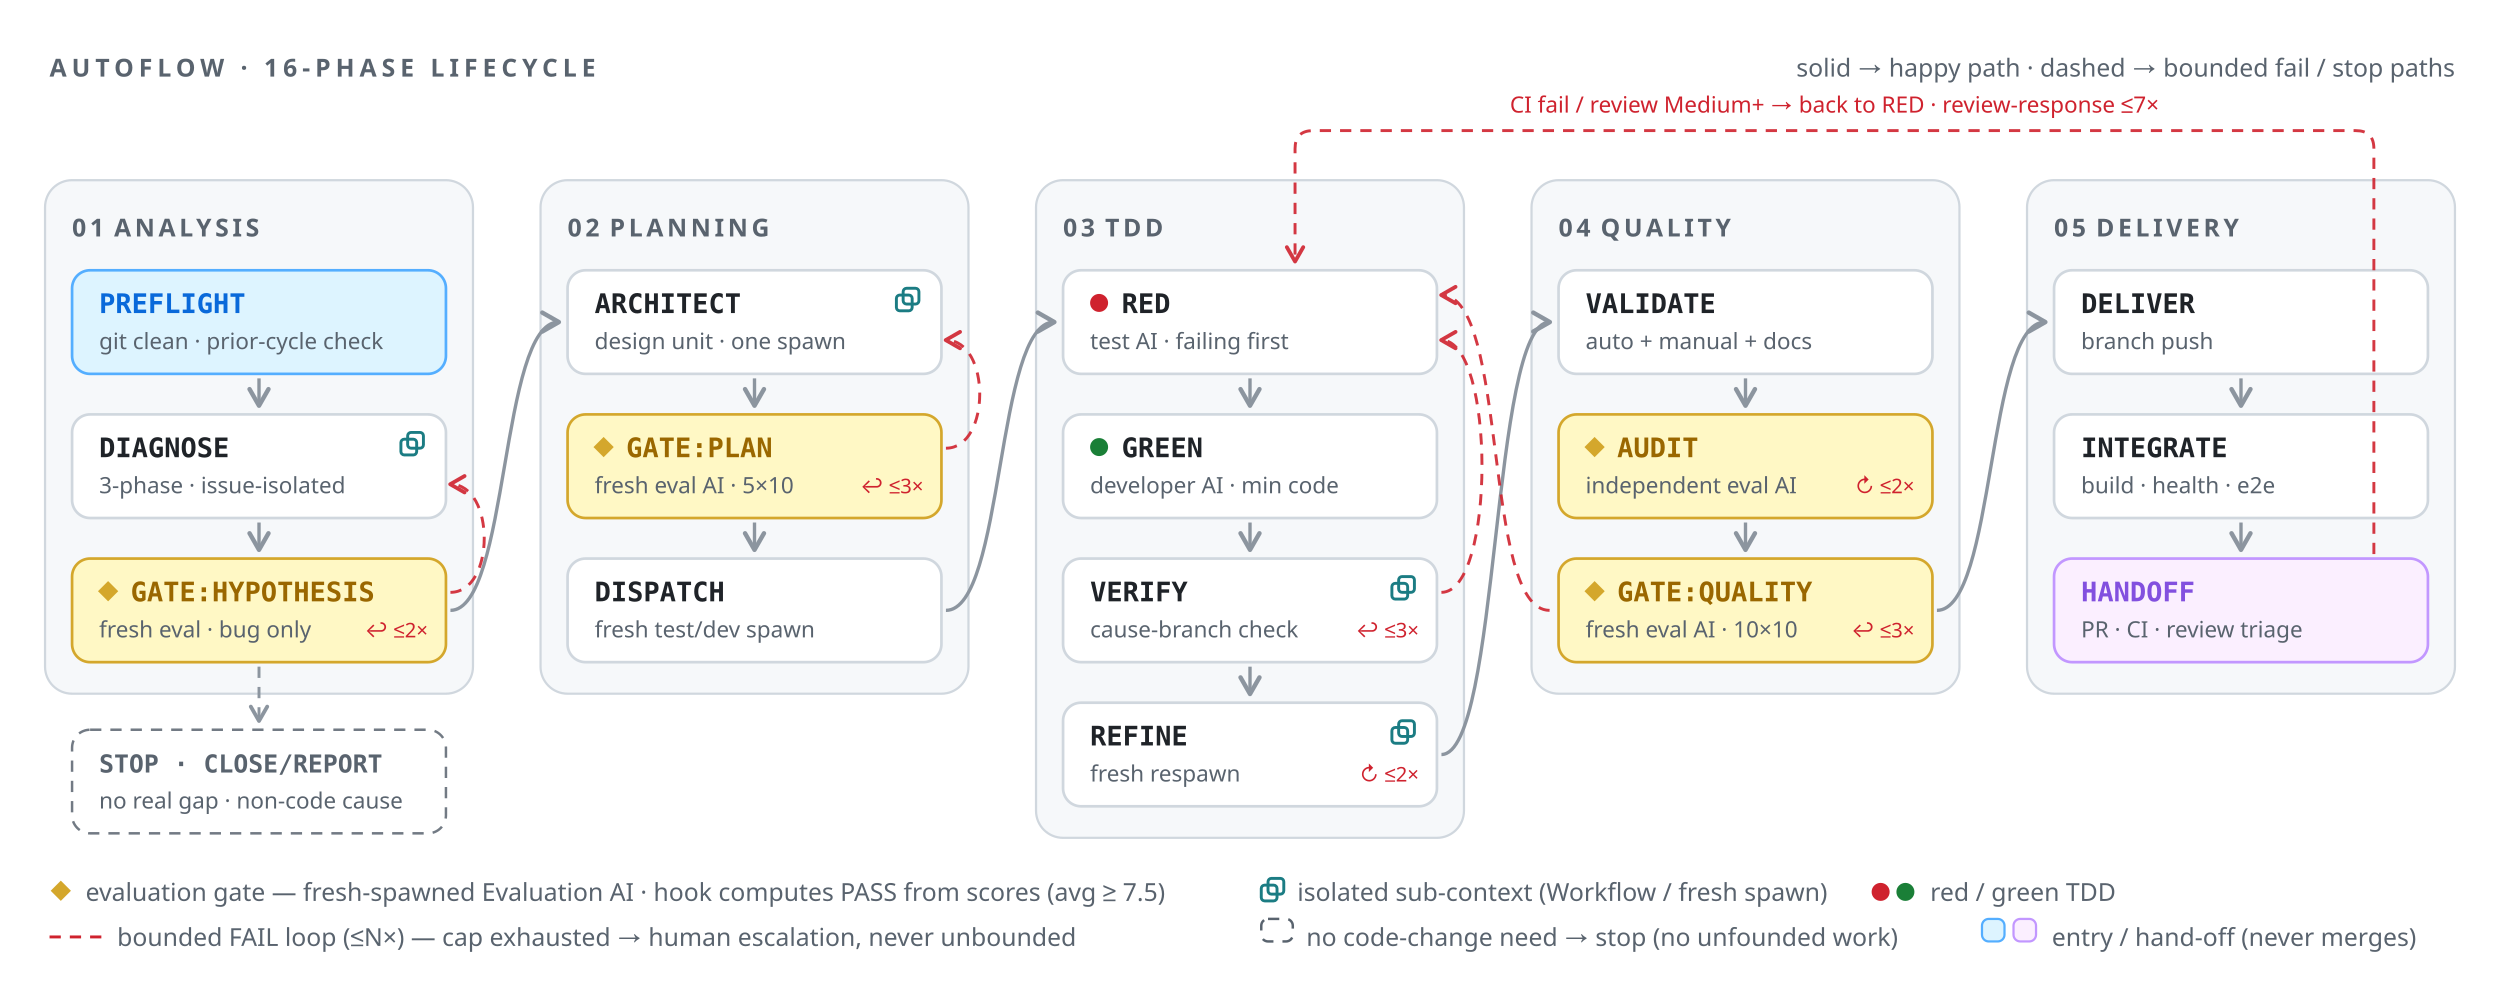
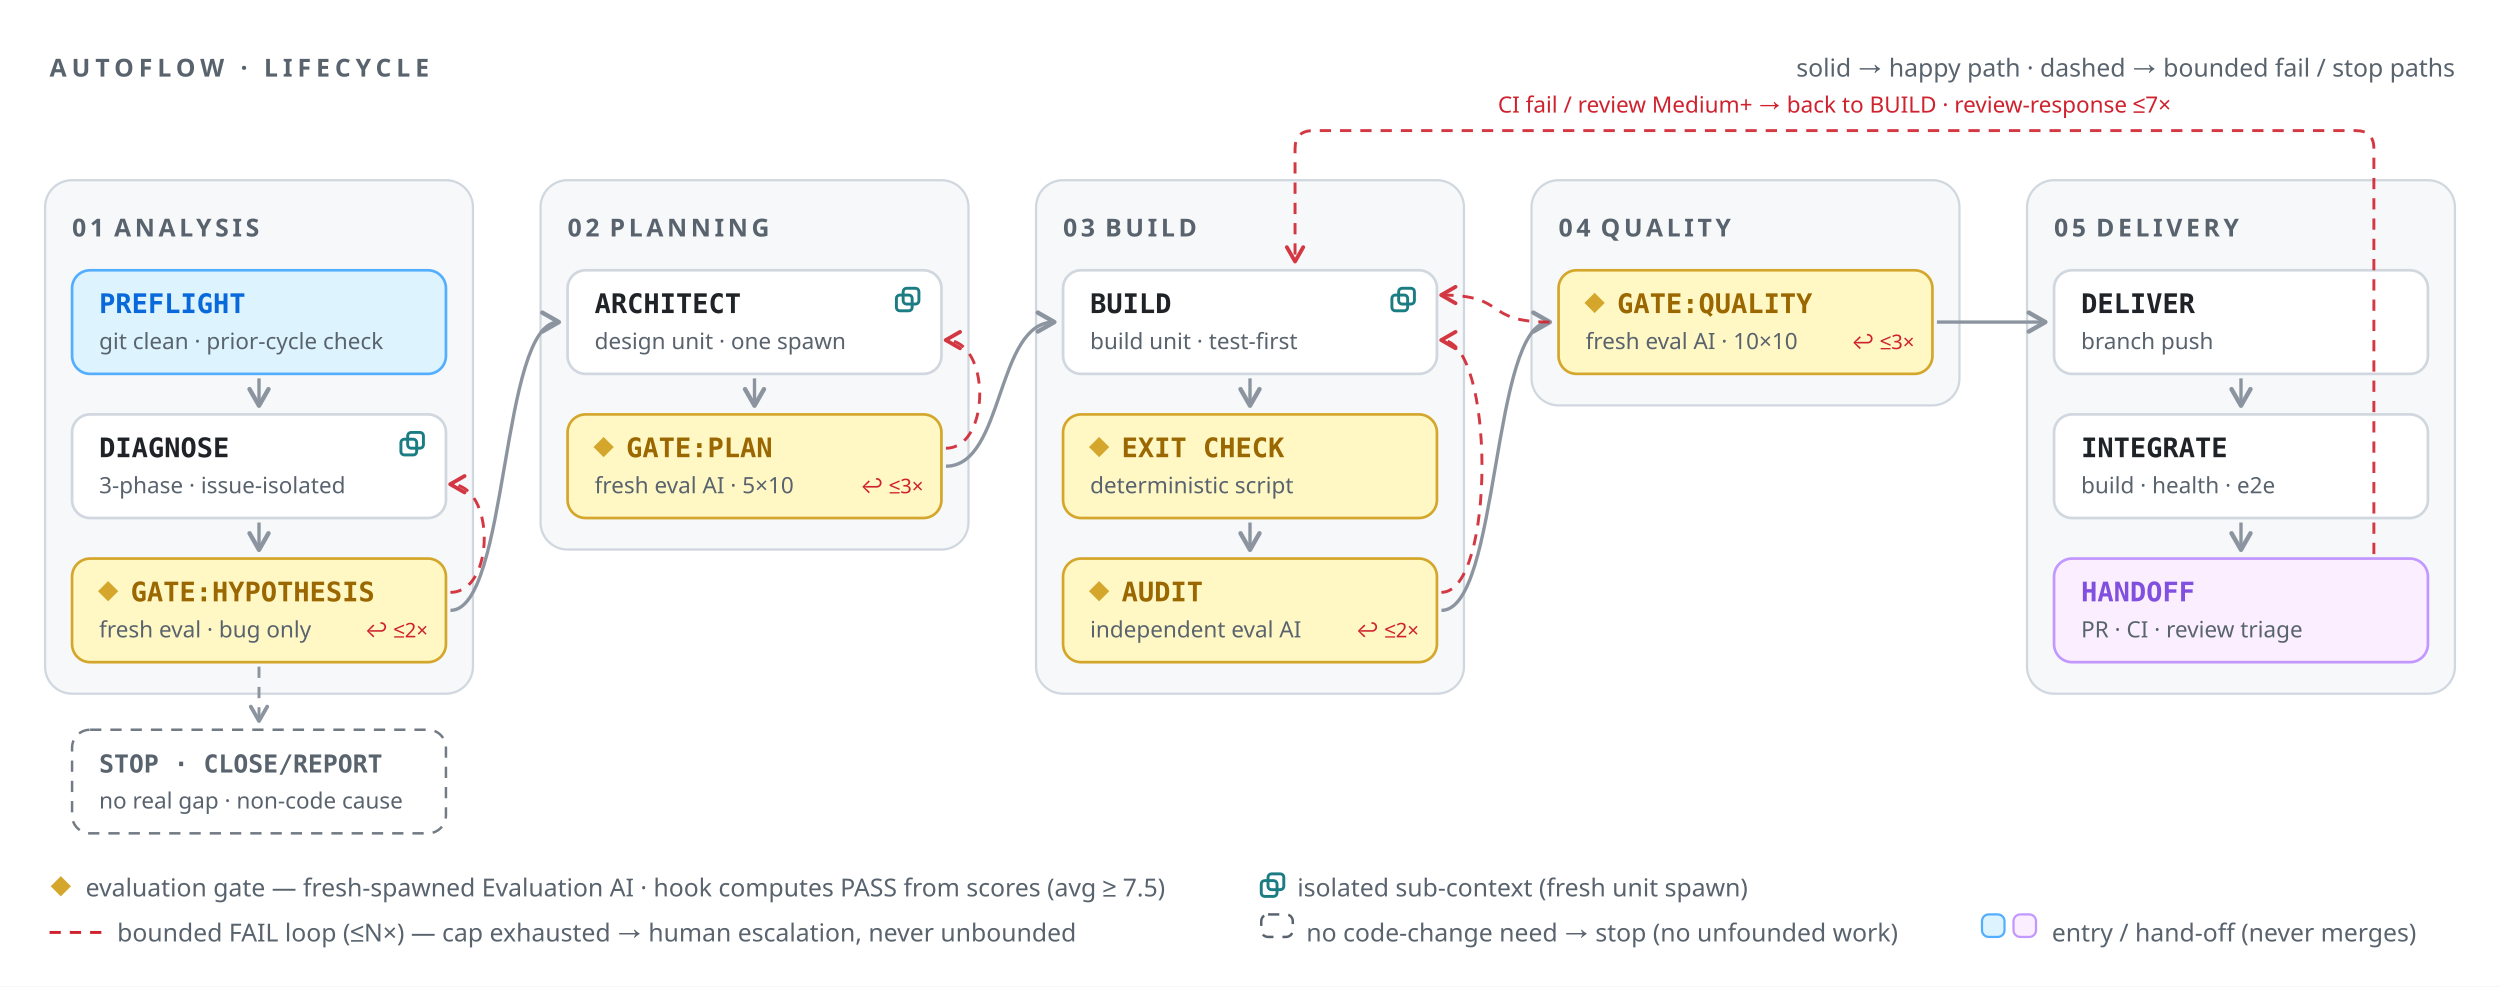
- <svg xmlns="http://www.w3.org/2000/svg" width="1110" height="440" viewBox="0 0 1110 440" role="img" aria-label="AutoFlow 16-phase lifecycle with bounded fail loops and isolated sub-contexts">
+ <svg xmlns="http://www.w3.org/2000/svg" width="1110" height="438" viewBox="0 0 1110 438" role="img" aria-label="AutoFlow lifecycle with bounded fail loops and isolated sub-contexts">
  <defs>
    <marker id="arr" viewBox="0 0 8 8" refX="6.5" refY="4" markerWidth="7" markerHeight="7" orient="auto">
      <path d="M1,0.8 L6.6,4 L1,7.2" fill="none" stroke="#8c959f" stroke-width="1.5" stroke-linecap="round" stroke-linejoin="round" />
    </marker>
    <marker id="arrf" viewBox="0 0 8 8" refX="6.5" refY="4" markerWidth="7" markerHeight="7" orient="auto">
      <path d="M1,0.8 L6.6,4 L1,7.2" fill="none" stroke="#cf222e" stroke-width="1.5" stroke-linecap="round" stroke-linejoin="round" />
    </marker>
  </defs>
-   <rect width="1110" height="440" fill="#ffffff" />
-   <text x="22" y="34" font-family="-apple-system,BlinkMacSystemFont,'Segoe UI','Noto Sans',Helvetica,Arial,sans-serif" font-size="11" font-weight="700" letter-spacing="2.2" fill="#59636e">AUTOFLOW · 16-PHASE LIFECYCLE</text>
+   <rect width="1110" height="438" fill="#ffffff" />
+   <text x="22" y="34" font-family="-apple-system,BlinkMacSystemFont,'Segoe UI','Noto Sans',Helvetica,Arial,sans-serif" font-size="11" font-weight="700" letter-spacing="2.2" fill="#59636e">AUTOFLOW · LIFECYCLE</text>
  <text x="1090" y="34" text-anchor="end" font-family="-apple-system,BlinkMacSystemFont,'Segoe UI','Noto Sans',Helvetica,Arial,sans-serif" font-size="11" fill="#59636e">solid → happy path · dashed → bounded fail / stop paths</text>
  <rect x="20" y="80" width="190" height="228" rx="12" fill="#f6f8fa" stroke="#d0d7de" />
  <text x="32" y="105" font-family="-apple-system,BlinkMacSystemFont,'Segoe UI','Noto Sans',Helvetica,Arial,sans-serif" font-size="11" font-weight="700" letter-spacing="1.6" fill="#59636e">
    <tspan opacity="0.55">01</tspan>  ANALYSIS</text>
  <rect x="32" y="120" width="166" height="46" rx="8" fill="#ddf4ff" stroke="#54aeff" stroke-width="1.2" />
  <text x="44" y="139" font-family="ui-monospace,'SF Mono','Cascadia Mono','Roboto Mono',Menlo,monospace" font-size="12" font-weight="600" fill="#0969da">PREFLIGHT</text>
  <text x="44" y="155" font-family="-apple-system,BlinkMacSystemFont,'Segoe UI','Noto Sans',Helvetica,Arial,sans-serif" font-size="10" fill="#59636e">git clean · prior-cycle check</text>
  <line x1="115.0" y1="168" x2="115.0" y2="180" stroke="#8c959f" stroke-width="1.5" marker-end="url(#arr)" />
  <rect x="32" y="184" width="166" height="46" rx="8" fill="#ffffff" stroke="#d0d7de" stroke-width="1.2" />
  <text x="44" y="203" font-family="ui-monospace,'SF Mono','Cascadia Mono','Roboto Mono',Menlo,monospace" font-size="12" font-weight="600" fill="#1f2328">DIAGNOSE</text>
  <text x="44" y="219" font-family="-apple-system,BlinkMacSystemFont,'Segoe UI','Noto Sans',Helvetica,Arial,sans-serif" font-size="10" fill="#59636e">3-phase · issue-isolated</text>
  <g stroke="#1b7c83" fill="none" stroke-width="1.3">
    <rect x="178" y="195" width="7" height="7" rx="1.5" />
    <rect x="181" y="192" width="7" height="7" rx="1.5" />
  </g>
  <line x1="115.0" y1="232" x2="115.0" y2="244" stroke="#8c959f" stroke-width="1.5" marker-end="url(#arr)" />
  <rect x="32" y="248" width="166" height="46" rx="8" fill="#fff8c5" stroke="#d4a72c" stroke-width="1.2" />
  <path d="M48,258 l4.5,4.5 l-4.5,4.5 l-4.5,-4.5 Z" fill="#d4a72c" />
  <text x="58" y="267" font-family="ui-monospace,'SF Mono','Cascadia Mono','Roboto Mono',Menlo,monospace" font-size="12" font-weight="600" fill="#9a6700">GATE:HYPOTHESIS</text>
  <text x="44" y="283" font-family="-apple-system,BlinkMacSystemFont,'Segoe UI','Noto Sans',Helvetica,Arial,sans-serif" font-size="10" fill="#59636e">fresh eval · bug only</text>
  <text x="190" y="283" text-anchor="end" font-family="-apple-system,BlinkMacSystemFont,'Segoe UI','Noto Sans',Helvetica,Arial,sans-serif" font-size="9" fill="#cf222e">↩ ≤2×</text>
-   <rect x="240" y="80" width="190" height="228" rx="12" fill="#f6f8fa" stroke="#d0d7de" />
+   <rect x="240" y="80" width="190" height="164" rx="12" fill="#f6f8fa" stroke="#d0d7de" />
  <text x="252" y="105" font-family="-apple-system,BlinkMacSystemFont,'Segoe UI','Noto Sans',Helvetica,Arial,sans-serif" font-size="11" font-weight="700" letter-spacing="1.6" fill="#59636e">
    <tspan opacity="0.55">02</tspan>  PLANNING</text>
  <rect x="252" y="120" width="166" height="46" rx="8" fill="#ffffff" stroke="#d0d7de" stroke-width="1.2" />
  <text x="264" y="139" font-family="ui-monospace,'SF Mono','Cascadia Mono','Roboto Mono',Menlo,monospace" font-size="12" font-weight="600" fill="#1f2328">ARCHITECT</text>
  <text x="264" y="155" font-family="-apple-system,BlinkMacSystemFont,'Segoe UI','Noto Sans',Helvetica,Arial,sans-serif" font-size="10" fill="#59636e">design unit · one spawn</text>
  <g stroke="#1b7c83" fill="none" stroke-width="1.3">
    <rect x="398" y="131" width="7" height="7" rx="1.5" />
    <rect x="401" y="128" width="7" height="7" rx="1.5" />
  </g>
  <line x1="335.0" y1="168" x2="335.0" y2="180" stroke="#8c959f" stroke-width="1.5" marker-end="url(#arr)" />
  <rect x="252" y="184" width="166" height="46" rx="8" fill="#fff8c5" stroke="#d4a72c" stroke-width="1.2" />
  <path d="M268,194 l4.5,4.5 l-4.5,4.5 l-4.5,-4.5 Z" fill="#d4a72c" />
  <text x="278" y="203" font-family="ui-monospace,'SF Mono','Cascadia Mono','Roboto Mono',Menlo,monospace" font-size="12" font-weight="600" fill="#9a6700">GATE:PLAN</text>
  <text x="264" y="219" font-family="-apple-system,BlinkMacSystemFont,'Segoe UI','Noto Sans',Helvetica,Arial,sans-serif" font-size="10" fill="#59636e">fresh eval AI · 5×10</text>
  <text x="410" y="219" text-anchor="end" font-family="-apple-system,BlinkMacSystemFont,'Segoe UI','Noto Sans',Helvetica,Arial,sans-serif" font-size="9" fill="#cf222e">↩ ≤3×</text>
-   <line x1="335.0" y1="232" x2="335.0" y2="244" stroke="#8c959f" stroke-width="1.5" marker-end="url(#arr)" />
-   <rect x="252" y="248" width="166" height="46" rx="8" fill="#ffffff" stroke="#d0d7de" stroke-width="1.2" />
-   <text x="264" y="267" font-family="ui-monospace,'SF Mono','Cascadia Mono','Roboto Mono',Menlo,monospace" font-size="12" font-weight="600" fill="#1f2328">DISPATCH</text>
-   <text x="264" y="283" font-family="-apple-system,BlinkMacSystemFont,'Segoe UI','Noto Sans',Helvetica,Arial,sans-serif" font-size="10" fill="#59636e">fresh test/dev spawn</text>
-   <rect x="460" y="80" width="190" height="292" rx="12" fill="#f6f8fa" stroke="#d0d7de" />
+   <rect x="460" y="80" width="190" height="228" rx="12" fill="#f6f8fa" stroke="#d0d7de" />
  <text x="472" y="105" font-family="-apple-system,BlinkMacSystemFont,'Segoe UI','Noto Sans',Helvetica,Arial,sans-serif" font-size="11" font-weight="700" letter-spacing="1.6" fill="#59636e">
-     <tspan opacity="0.55">03</tspan>  TDD</text>
+     <tspan opacity="0.55">03</tspan>  BUILD</text>
  <rect x="472" y="120" width="166" height="46" rx="8" fill="#ffffff" stroke="#d0d7de" stroke-width="1.2" />
-   <circle cx="488" cy="134.5" r="4" fill="#cf222e" />
-   <text x="498" y="139" font-family="ui-monospace,'SF Mono','Cascadia Mono','Roboto Mono',Menlo,monospace" font-size="12" font-weight="600" fill="#1f2328">RED</text>
-   <text x="484" y="155" font-family="-apple-system,BlinkMacSystemFont,'Segoe UI','Noto Sans',Helvetica,Arial,sans-serif" font-size="10" fill="#59636e">test AI · failing first</text>
+   <text x="484" y="139" font-family="ui-monospace,'SF Mono','Cascadia Mono','Roboto Mono',Menlo,monospace" font-size="12" font-weight="600" fill="#1f2328">BUILD</text>
+   <text x="484" y="155" font-family="-apple-system,BlinkMacSystemFont,'Segoe UI','Noto Sans',Helvetica,Arial,sans-serif" font-size="10" fill="#59636e">build unit · test-first</text>
+   <g stroke="#1b7c83" fill="none" stroke-width="1.3">
+     <rect x="618" y="131" width="7" height="7" rx="1.5" />
+     <rect x="621" y="128" width="7" height="7" rx="1.5" />
+   </g>
  <line x1="555.0" y1="168" x2="555.0" y2="180" stroke="#8c959f" stroke-width="1.5" marker-end="url(#arr)" />
-   <rect x="472" y="184" width="166" height="46" rx="8" fill="#ffffff" stroke="#d0d7de" stroke-width="1.2" />
-   <circle cx="488" cy="198.5" r="4" fill="#1a7f37" />
-   <text x="498" y="203" font-family="ui-monospace,'SF Mono','Cascadia Mono','Roboto Mono',Menlo,monospace" font-size="12" font-weight="600" fill="#1f2328">GREEN</text>
-   <text x="484" y="219" font-family="-apple-system,BlinkMacSystemFont,'Segoe UI','Noto Sans',Helvetica,Arial,sans-serif" font-size="10" fill="#59636e">developer AI · min code</text>
+   <rect x="472" y="184" width="166" height="46" rx="8" fill="#fff8c5" stroke="#d4a72c" stroke-width="1.2" />
+   <path d="M488,194 l4.5,4.5 l-4.5,4.5 l-4.5,-4.5 Z" fill="#d4a72c" />
+   <text x="498" y="203" font-family="ui-monospace,'SF Mono','Cascadia Mono','Roboto Mono',Menlo,monospace" font-size="12" font-weight="600" fill="#9a6700">EXIT CHECK</text>
+   <text x="484" y="219" font-family="-apple-system,BlinkMacSystemFont,'Segoe UI','Noto Sans',Helvetica,Arial,sans-serif" font-size="10" fill="#59636e">deterministic script</text>
  <line x1="555.0" y1="232" x2="555.0" y2="244" stroke="#8c959f" stroke-width="1.5" marker-end="url(#arr)" />
-   <rect x="472" y="248" width="166" height="46" rx="8" fill="#ffffff" stroke="#d0d7de" stroke-width="1.2" />
-   <text x="484" y="267" font-family="ui-monospace,'SF Mono','Cascadia Mono','Roboto Mono',Menlo,monospace" font-size="12" font-weight="600" fill="#1f2328">VERIFY</text>
-   <text x="484" y="283" font-family="-apple-system,BlinkMacSystemFont,'Segoe UI','Noto Sans',Helvetica,Arial,sans-serif" font-size="10" fill="#59636e">cause-branch check</text>
-   <g stroke="#1b7c83" fill="none" stroke-width="1.3">
-     <rect x="618" y="259" width="7" height="7" rx="1.5" />
-     <rect x="621" y="256" width="7" height="7" rx="1.5" />
-   </g>
-   <text x="630" y="283" text-anchor="end" font-family="-apple-system,BlinkMacSystemFont,'Segoe UI','Noto Sans',Helvetica,Arial,sans-serif" font-size="9" fill="#cf222e">↩ ≤3×</text>
-   <line x1="555.0" y1="296" x2="555.0" y2="308" stroke="#8c959f" stroke-width="1.5" marker-end="url(#arr)" />
-   <rect x="472" y="312" width="166" height="46" rx="8" fill="#ffffff" stroke="#d0d7de" stroke-width="1.2" />
-   <text x="484" y="331" font-family="ui-monospace,'SF Mono','Cascadia Mono','Roboto Mono',Menlo,monospace" font-size="12" font-weight="600" fill="#1f2328">REFINE</text>
-   <text x="484" y="347" font-family="-apple-system,BlinkMacSystemFont,'Segoe UI','Noto Sans',Helvetica,Arial,sans-serif" font-size="10" fill="#59636e">fresh respawn</text>
-   <g stroke="#1b7c83" fill="none" stroke-width="1.3">
-     <rect x="618" y="323" width="7" height="7" rx="1.5" />
-     <rect x="621" y="320" width="7" height="7" rx="1.5" />
-   </g>
-   <text x="630" y="347" text-anchor="end" font-family="-apple-system,BlinkMacSystemFont,'Segoe UI','Noto Sans',Helvetica,Arial,sans-serif" font-size="9" fill="#cf222e">↻ ≤2×</text>
-   <rect x="680" y="80" width="190" height="228" rx="12" fill="#f6f8fa" stroke="#d0d7de" />
+   <rect x="472" y="248" width="166" height="46" rx="8" fill="#fff8c5" stroke="#d4a72c" stroke-width="1.2" />
+   <path d="M488,258 l4.5,4.5 l-4.5,4.5 l-4.5,-4.5 Z" fill="#d4a72c" />
+   <text x="498" y="267" font-family="ui-monospace,'SF Mono','Cascadia Mono','Roboto Mono',Menlo,monospace" font-size="12" font-weight="600" fill="#9a6700">AUDIT</text>
+   <text x="484" y="283" font-family="-apple-system,BlinkMacSystemFont,'Segoe UI','Noto Sans',Helvetica,Arial,sans-serif" font-size="10" fill="#59636e">independent eval AI</text>
+   <text x="630" y="283" text-anchor="end" font-family="-apple-system,BlinkMacSystemFont,'Segoe UI','Noto Sans',Helvetica,Arial,sans-serif" font-size="9" fill="#cf222e">↩ ≤2×</text>
+   <rect x="680" y="80" width="190" height="100" rx="12" fill="#f6f8fa" stroke="#d0d7de" />
  <text x="692" y="105" font-family="-apple-system,BlinkMacSystemFont,'Segoe UI','Noto Sans',Helvetica,Arial,sans-serif" font-size="11" font-weight="700" letter-spacing="1.6" fill="#59636e">
    <tspan opacity="0.55">04</tspan>  QUALITY</text>
-   <rect x="692" y="120" width="166" height="46" rx="8" fill="#ffffff" stroke="#d0d7de" stroke-width="1.2" />
-   <text x="704" y="139" font-family="ui-monospace,'SF Mono','Cascadia Mono','Roboto Mono',Menlo,monospace" font-size="12" font-weight="600" fill="#1f2328">VALIDATE</text>
-   <text x="704" y="155" font-family="-apple-system,BlinkMacSystemFont,'Segoe UI','Noto Sans',Helvetica,Arial,sans-serif" font-size="10" fill="#59636e">auto + manual + docs</text>
-   <line x1="775.0" y1="168" x2="775.0" y2="180" stroke="#8c959f" stroke-width="1.5" marker-end="url(#arr)" />
-   <rect x="692" y="184" width="166" height="46" rx="8" fill="#fff8c5" stroke="#d4a72c" stroke-width="1.2" />
-   <path d="M708,194 l4.5,4.5 l-4.5,4.5 l-4.5,-4.5 Z" fill="#d4a72c" />
-   <text x="718" y="203" font-family="ui-monospace,'SF Mono','Cascadia Mono','Roboto Mono',Menlo,monospace" font-size="12" font-weight="600" fill="#9a6700">AUDIT</text>
-   <text x="704" y="219" font-family="-apple-system,BlinkMacSystemFont,'Segoe UI','Noto Sans',Helvetica,Arial,sans-serif" font-size="10" fill="#59636e">independent eval AI</text>
-   <text x="850" y="219" text-anchor="end" font-family="-apple-system,BlinkMacSystemFont,'Segoe UI','Noto Sans',Helvetica,Arial,sans-serif" font-size="9" fill="#cf222e">↻ ≤2×</text>
-   <line x1="775.0" y1="232" x2="775.0" y2="244" stroke="#8c959f" stroke-width="1.5" marker-end="url(#arr)" />
-   <rect x="692" y="248" width="166" height="46" rx="8" fill="#fff8c5" stroke="#d4a72c" stroke-width="1.2" />
-   <path d="M708,258 l4.5,4.5 l-4.5,4.5 l-4.5,-4.5 Z" fill="#d4a72c" />
-   <text x="718" y="267" font-family="ui-monospace,'SF Mono','Cascadia Mono','Roboto Mono',Menlo,monospace" font-size="12" font-weight="600" fill="#9a6700">GATE:QUALITY</text>
-   <text x="704" y="283" font-family="-apple-system,BlinkMacSystemFont,'Segoe UI','Noto Sans',Helvetica,Arial,sans-serif" font-size="10" fill="#59636e">fresh eval AI · 10×10</text>
-   <text x="850" y="283" text-anchor="end" font-family="-apple-system,BlinkMacSystemFont,'Segoe UI','Noto Sans',Helvetica,Arial,sans-serif" font-size="9" fill="#cf222e">↩ ≤3×</text>
+   <rect x="692" y="120" width="166" height="46" rx="8" fill="#fff8c5" stroke="#d4a72c" stroke-width="1.2" />
+   <path d="M708,130 l4.5,4.5 l-4.5,4.5 l-4.5,-4.5 Z" fill="#d4a72c" />
+   <text x="718" y="139" font-family="ui-monospace,'SF Mono','Cascadia Mono','Roboto Mono',Menlo,monospace" font-size="12" font-weight="600" fill="#9a6700">GATE:QUALITY</text>
+   <text x="704" y="155" font-family="-apple-system,BlinkMacSystemFont,'Segoe UI','Noto Sans',Helvetica,Arial,sans-serif" font-size="10" fill="#59636e">fresh eval AI · 10×10</text>
+   <text x="850" y="155" text-anchor="end" font-family="-apple-system,BlinkMacSystemFont,'Segoe UI','Noto Sans',Helvetica,Arial,sans-serif" font-size="9" fill="#cf222e">↩ ≤3×</text>
  <rect x="900" y="80" width="190" height="228" rx="12" fill="#f6f8fa" stroke="#d0d7de" />
  <text x="912" y="105" font-family="-apple-system,BlinkMacSystemFont,'Segoe UI','Noto Sans',Helvetica,Arial,sans-serif" font-size="11" font-weight="700" letter-spacing="1.6" fill="#59636e">
    <tspan opacity="0.55">05</tspan>  DELIVERY</text>
  <rect x="912" y="120" width="166" height="46" rx="8" fill="#ffffff" stroke="#d0d7de" stroke-width="1.2" />
  <text x="924" y="139" font-family="ui-monospace,'SF Mono','Cascadia Mono','Roboto Mono',Menlo,monospace" font-size="12" font-weight="600" fill="#1f2328">DELIVER</text>
  <text x="924" y="155" font-family="-apple-system,BlinkMacSystemFont,'Segoe UI','Noto Sans',Helvetica,Arial,sans-serif" font-size="10" fill="#59636e">branch push</text>
  <line x1="995.0" y1="168" x2="995.0" y2="180" stroke="#8c959f" stroke-width="1.5" marker-end="url(#arr)" />
  <rect x="912" y="184" width="166" height="46" rx="8" fill="#ffffff" stroke="#d0d7de" stroke-width="1.2" />
  <text x="924" y="203" font-family="ui-monospace,'SF Mono','Cascadia Mono','Roboto Mono',Menlo,monospace" font-size="12" font-weight="600" fill="#1f2328">INTEGRATE</text>
  <text x="924" y="219" font-family="-apple-system,BlinkMacSystemFont,'Segoe UI','Noto Sans',Helvetica,Arial,sans-serif" font-size="10" fill="#59636e">build · health · e2e</text>
  <line x1="995.0" y1="232" x2="995.0" y2="244" stroke="#8c959f" stroke-width="1.5" marker-end="url(#arr)" />
  <rect x="912" y="248" width="166" height="46" rx="8" fill="#fbefff" stroke="#c297ff" stroke-width="1.2" />
  <text x="924" y="267" font-family="ui-monospace,'SF Mono','Cascadia Mono','Roboto Mono',Menlo,monospace" font-size="12" font-weight="600" fill="#8250df">HANDOFF</text>
  <text x="924" y="283" font-family="-apple-system,BlinkMacSystemFont,'Segoe UI','Noto Sans',Helvetica,Arial,sans-serif" font-size="10" fill="#59636e">PR · CI · review triage</text>
  <path d="M200,271.0 C226,271.0 222,143.0 248,143.0" fill="none" stroke="#8c959f" stroke-width="1.5" marker-end="url(#arr)" />
-   <path d="M420,271.0 C446,271.0 442,143.0 468,143.0" fill="none" stroke="#8c959f" stroke-width="1.5" marker-end="url(#arr)" />
-   <path d="M640,335.0 C666,335.0 662,143.0 688,143.0" fill="none" stroke="#8c959f" stroke-width="1.5" marker-end="url(#arr)" />
-   <path d="M860,271.0 C886,271.0 882,143.0 908,143.0" fill="none" stroke="#8c959f" stroke-width="1.5" marker-end="url(#arr)" />
+   <path d="M420,207.0 C446,207.0 442,143.0 468,143.0" fill="none" stroke="#8c959f" stroke-width="1.5" marker-end="url(#arr)" />
+   <path d="M640,271.0 C666,271.0 662,143.0 688,143.0" fill="none" stroke="#8c959f" stroke-width="1.5" marker-end="url(#arr)" />
+   <path d="M860,143.0 C886,143.0 882,143.0 908,143.0" fill="none" stroke="#8c959f" stroke-width="1.5" marker-end="url(#arr)" />
  <path d="M200,263 C220,263 220,215 200,215" fill="none" stroke="#cf222e" stroke-width="1.3" stroke-dasharray="5 4" opacity="0.9" marker-end="url(#arrf)" />
  <path d="M420,199 C440,199 440,151 420,151" fill="none" stroke="#cf222e" stroke-width="1.3" stroke-dasharray="5 4" opacity="0.9" marker-end="url(#arrf)" />
  <path d="M640,263 C664,263 664,151 640,151" fill="none" stroke="#cf222e" stroke-width="1.3" stroke-dasharray="5 4" opacity="0.9" marker-end="url(#arrf)" />
-   <path d="M688,271.0 C658,271.0 670,131 640,131" fill="none" stroke="#cf222e" stroke-width="1.3" stroke-dasharray="5 4" opacity="0.9" marker-end="url(#arrf)" />
+   <path d="M688,143.0 C658,143.0 670,131 640,131" fill="none" stroke="#cf222e" stroke-width="1.3" stroke-dasharray="5 4" opacity="0.9" marker-end="url(#arrf)" />
  <path d="M1054,246 L1054,66 Q1054,58 1046,58 L583,58 Q575,58 575,66 L575,116" fill="none" stroke="#cf222e" stroke-width="1.3" stroke-dasharray="5 4" opacity="0.9" marker-end="url(#arrf)" />
-   <text x="814.5" y="50" text-anchor="middle" font-family="-apple-system,BlinkMacSystemFont,'Segoe UI','Noto Sans',Helvetica,Arial,sans-serif" font-size="10" fill="#cf222e">CI fail / review Medium+ → back to RED · review-response ≤7×</text>
+   <text x="814.5" y="50" text-anchor="middle" font-family="-apple-system,BlinkMacSystemFont,'Segoe UI','Noto Sans',Helvetica,Arial,sans-serif" font-size="10" fill="#cf222e">CI fail / review Medium+ → back to BUILD · review-response ≤7×</text>
  <line x1="115.0" y1="296" x2="115.0" y2="320" stroke="#8c959f" stroke-width="1.3" stroke-dasharray="5 4" marker-end="url(#arr)" />
  <rect x="32" y="324" width="166" height="46" rx="8" fill="none" stroke="#59636e" stroke-width="1.1" stroke-dasharray="5 4" opacity="0.85" />
  <text x="44" y="343" font-family="ui-monospace,'SF Mono','Cascadia Mono','Roboto Mono',Menlo,monospace" font-size="11" font-weight="600" fill="#59636e">STOP · CLOSE/REPORT</text>
  <text x="44" y="359" font-family="-apple-system,BlinkMacSystemFont,'Segoe UI','Noto Sans',Helvetica,Arial,sans-serif" font-size="10" fill="#59636e">no real gap · non-code cause</text>
-   <path d="M27,391 l4.5,4.5 l-4.5,4.5 l-4.5,-4.5 Z" fill="#d4a72c" />
-   <text x="38" y="400" font-family="-apple-system,BlinkMacSystemFont,'Segoe UI','Noto Sans',Helvetica,Arial,sans-serif" font-size="11" fill="#59636e">evaluation gate — fresh-spawned Evaluation AI · hook computes PASS from scores (avg ≥ 7.5)</text>
+   <path d="M27,389 l4.5,4.5 l-4.5,4.5 l-4.5,-4.5 Z" fill="#d4a72c" />
+   <text x="38" y="398" font-family="-apple-system,BlinkMacSystemFont,'Segoe UI','Noto Sans',Helvetica,Arial,sans-serif" font-size="11" fill="#59636e">evaluation gate — fresh-spawned Evaluation AI · hook computes PASS from scores (avg ≥ 7.5)</text>
  <g stroke="#1b7c83" fill="none" stroke-width="1.3">
-     <rect x="560" y="393" width="7" height="7" rx="1.5" />
-     <rect x="563" y="390" width="7" height="7" rx="1.5" />
+     <rect x="560" y="391" width="7" height="7" rx="1.5" />
+     <rect x="563" y="388" width="7" height="7" rx="1.5" />
  </g>
-   <text x="576" y="400" font-family="-apple-system,BlinkMacSystemFont,'Segoe UI','Noto Sans',Helvetica,Arial,sans-serif" font-size="11" fill="#59636e">isolated sub-context (Workflow / fresh spawn)</text>
-   <circle cx="835" cy="396" r="4" fill="#cf222e" />
-   <circle cx="846" cy="396" r="4" fill="#1a7f37" />
-   <text x="857" y="400" font-family="-apple-system,BlinkMacSystemFont,'Segoe UI','Noto Sans',Helvetica,Arial,sans-serif" font-size="11" fill="#59636e">red / green TDD</text>
-   <line x1="22" y1="416" x2="46" y2="416" stroke="#cf222e" stroke-width="1.3" stroke-dasharray="5 4" />
-   <text x="52" y="420" font-family="-apple-system,BlinkMacSystemFont,'Segoe UI','Noto Sans',Helvetica,Arial,sans-serif" font-size="11" fill="#59636e">bounded FAIL loop (≤N×) — cap exhausted → human escalation, never unbounded</text>
-   <rect x="560" y="408" width="14" height="10" rx="3" fill="none" stroke="#59636e" stroke-width="1.1" stroke-dasharray="5 4" />
-   <text x="580" y="420" font-family="-apple-system,BlinkMacSystemFont,'Segoe UI','Noto Sans',Helvetica,Arial,sans-serif" font-size="11" fill="#59636e">no code-change need → stop (no unfounded work)</text>
-   <rect x="880" y="408" width="10" height="10" rx="3" fill="#ddf4ff" stroke="#54aeff" />
-   <rect x="894" y="408" width="10" height="10" rx="3" fill="#fbefff" stroke="#c297ff" />
-   <text x="911" y="420" font-family="-apple-system,BlinkMacSystemFont,'Segoe UI','Noto Sans',Helvetica,Arial,sans-serif" font-size="11" fill="#59636e">entry / hand-off (never merges)</text>
+   <text x="576" y="398" font-family="-apple-system,BlinkMacSystemFont,'Segoe UI','Noto Sans',Helvetica,Arial,sans-serif" font-size="11" fill="#59636e">isolated sub-context (fresh unit spawn)</text>
+   <line x1="22" y1="414" x2="46" y2="414" stroke="#cf222e" stroke-width="1.3" stroke-dasharray="5 4" />
+   <text x="52" y="418" font-family="-apple-system,BlinkMacSystemFont,'Segoe UI','Noto Sans',Helvetica,Arial,sans-serif" font-size="11" fill="#59636e">bounded FAIL loop (≤N×) — cap exhausted → human escalation, never unbounded</text>
+   <rect x="560" y="406" width="14" height="10" rx="3" fill="none" stroke="#59636e" stroke-width="1.1" stroke-dasharray="5 4" />
+   <text x="580" y="418" font-family="-apple-system,BlinkMacSystemFont,'Segoe UI','Noto Sans',Helvetica,Arial,sans-serif" font-size="11" fill="#59636e">no code-change need → stop (no unfounded work)</text>
+   <rect x="880" y="406" width="10" height="10" rx="3" fill="#ddf4ff" stroke="#54aeff" />
+   <rect x="894" y="406" width="10" height="10" rx="3" fill="#fbefff" stroke="#c297ff" />
+   <text x="911" y="418" font-family="-apple-system,BlinkMacSystemFont,'Segoe UI','Noto Sans',Helvetica,Arial,sans-serif" font-size="11" fill="#59636e">entry / hand-off (never merges)</text>
</svg>
